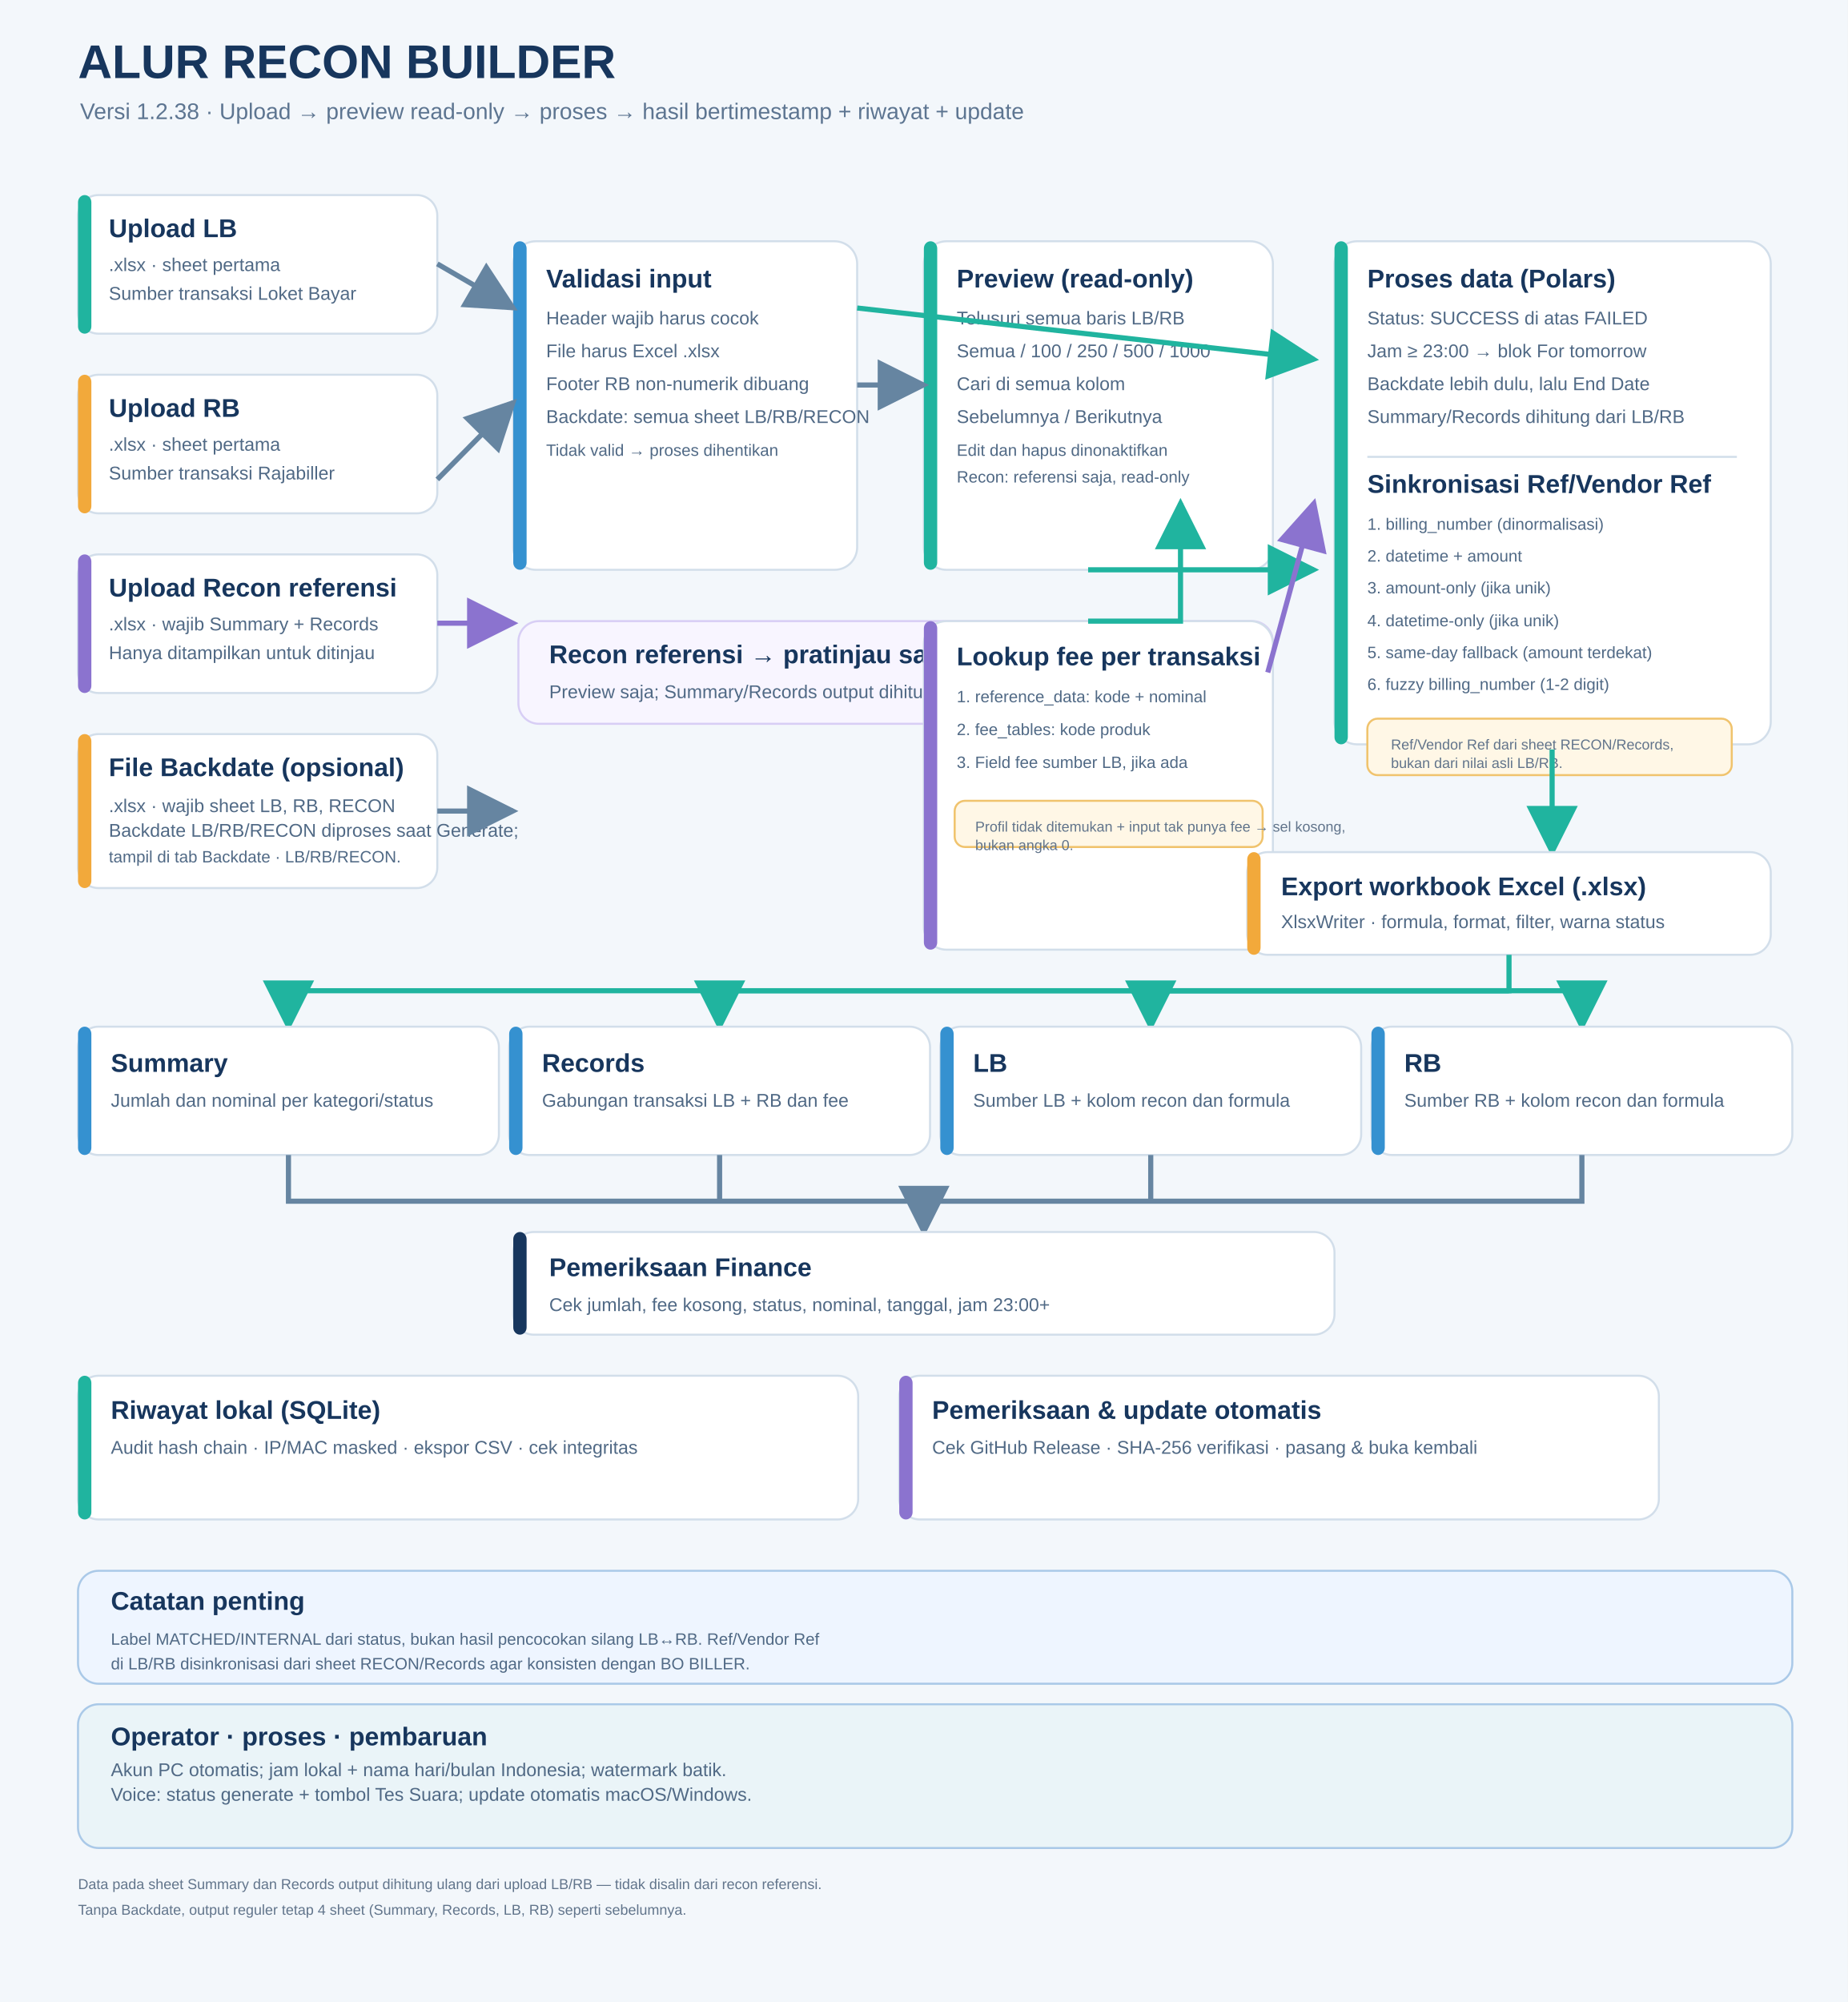
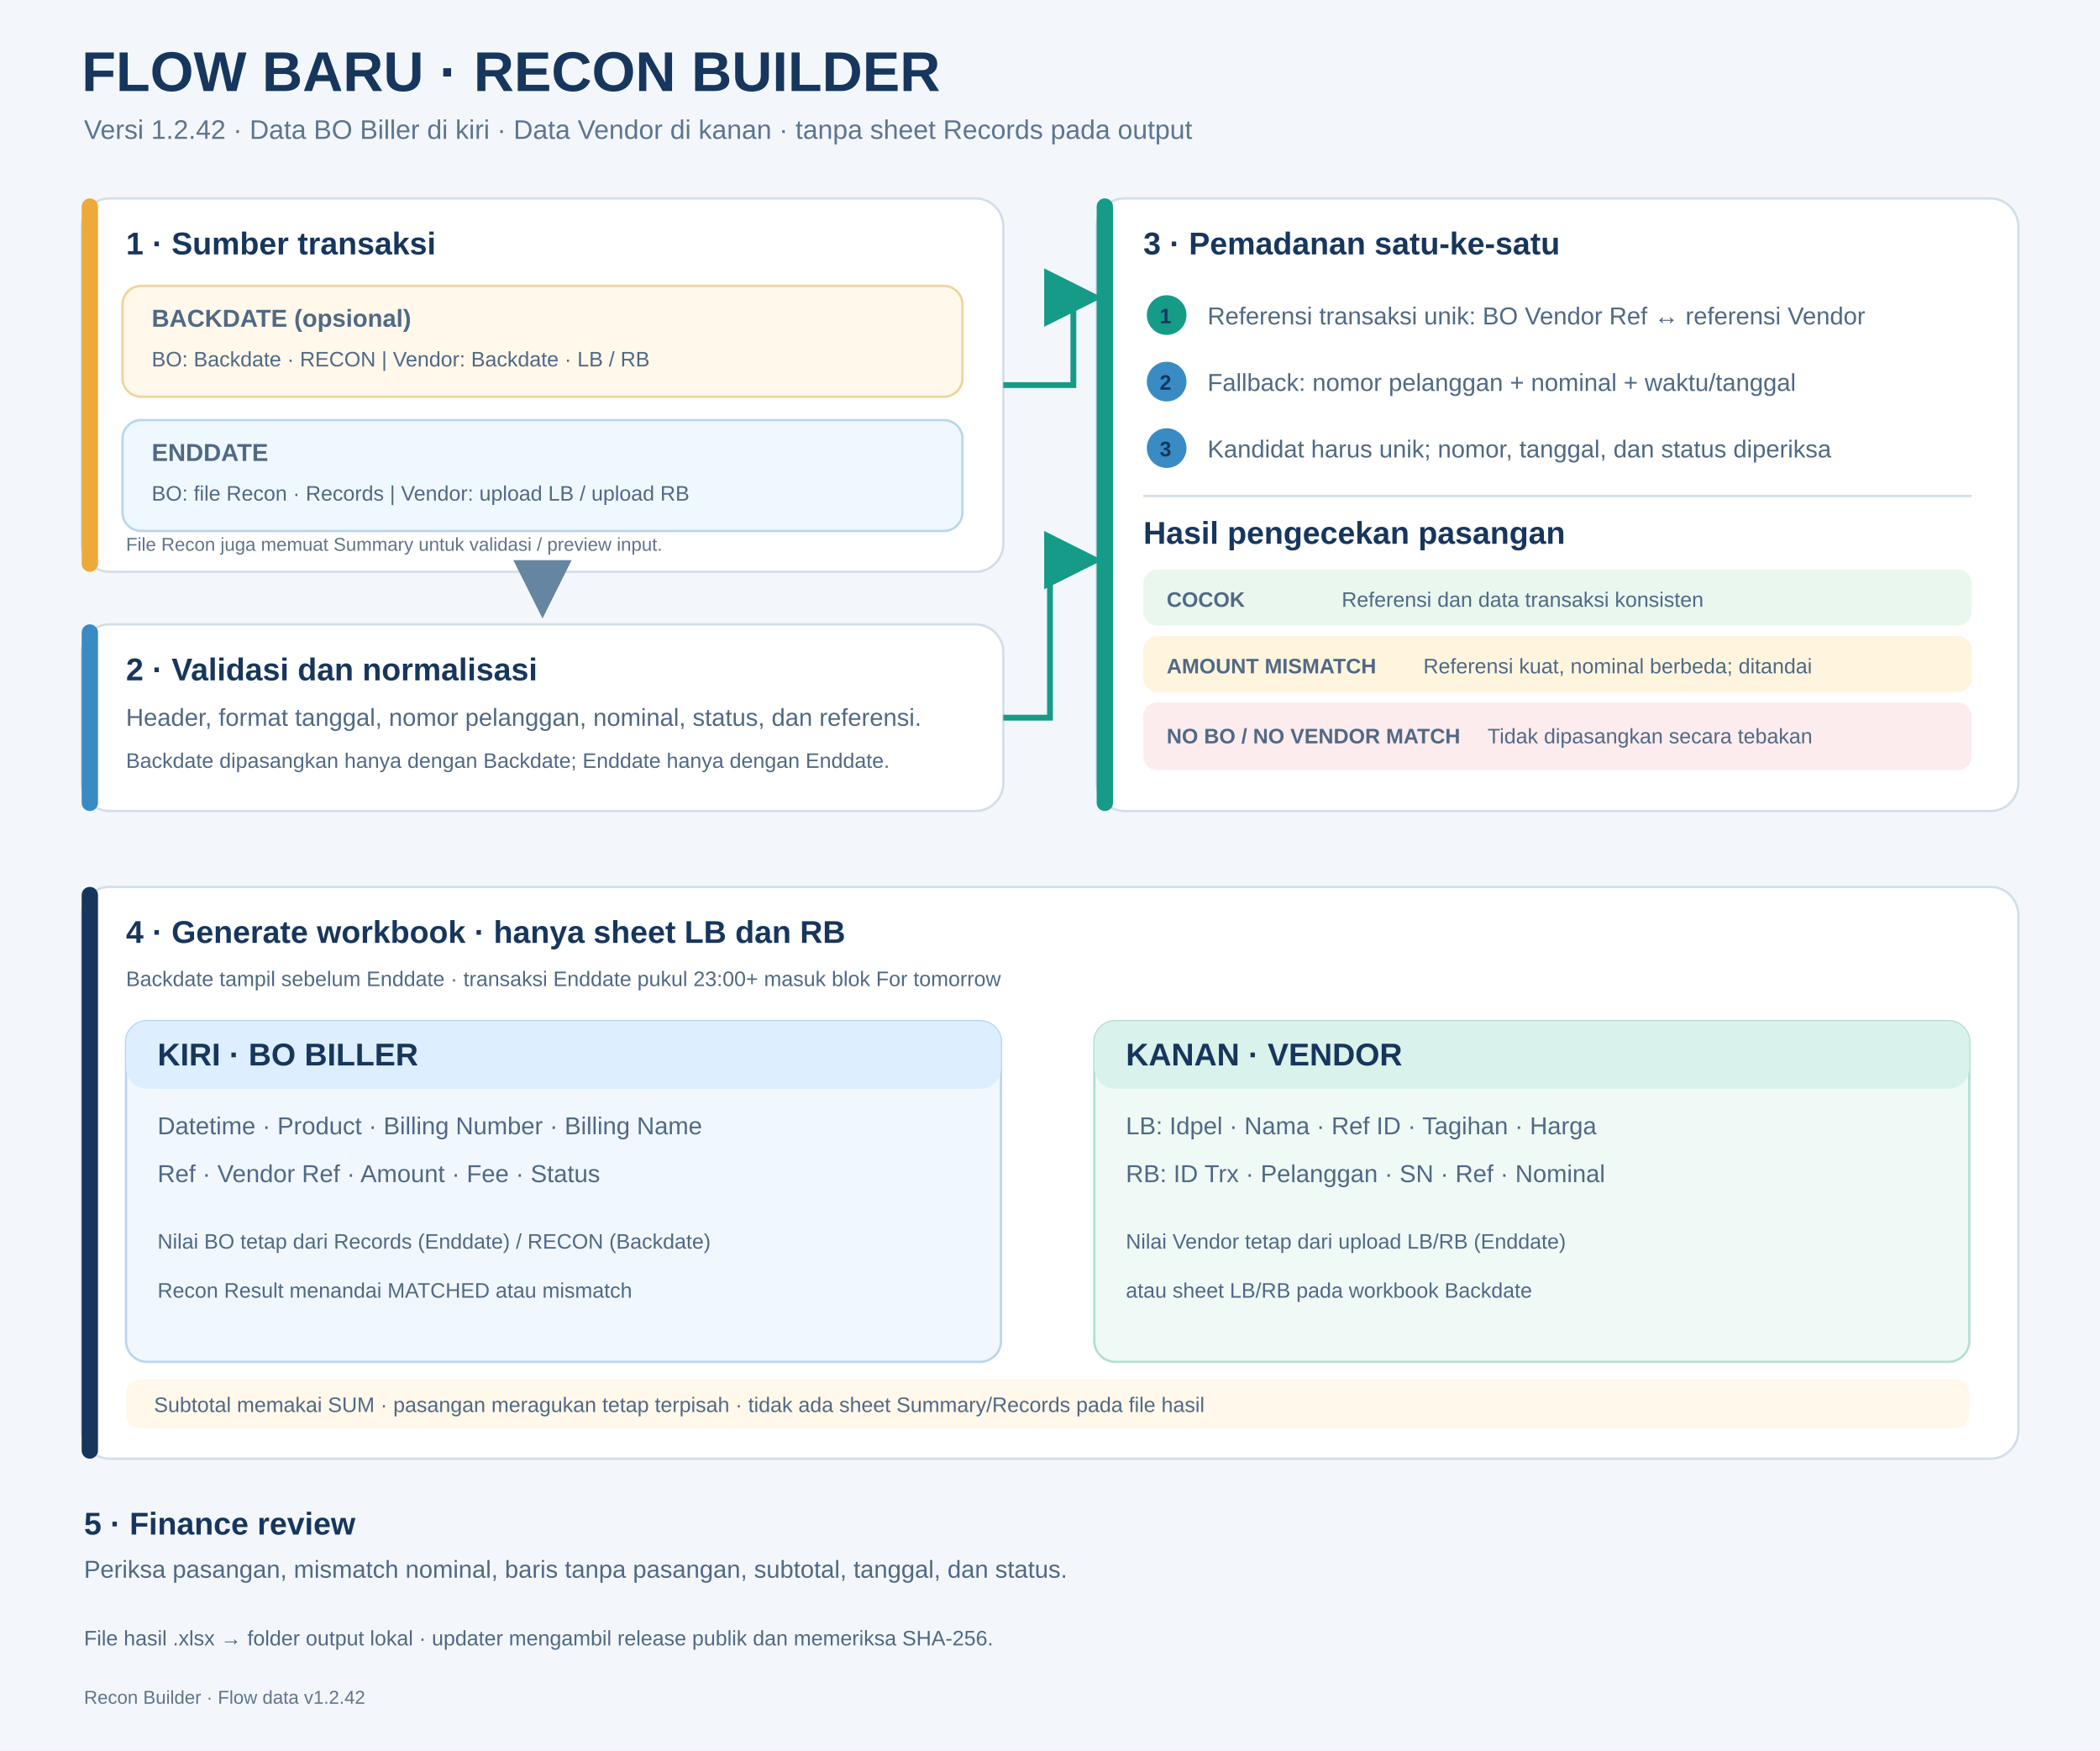
- <svg xmlns="http://www.w3.org/2000/svg" width="1800" height="1950" viewBox="0 0 1800 1950">
+ <svg xmlns="http://www.w3.org/2000/svg" width="1800" height="1500" viewBox="0 0 1800 1500">
  <defs>
    <marker id="arrow" markerWidth="12" markerHeight="12" refX="10" refY="6" orient="auto">
      <path d="M1 1 L11 6 L1 11 Z" fill="#6685a1" />
    </marker>
-     <marker id="arrow-purple" markerWidth="12" markerHeight="12" refX="10" refY="6" orient="auto">
-       <path d="M1 1 L11 6 L1 11 Z" fill="#8b73cf" />
-     </marker>
    <marker id="arrow-teal" markerWidth="12" markerHeight="12" refX="10" refY="6" orient="auto">
-       <path d="M1 1 L11 6 L1 11 Z" fill="#20b49f" />
+       <path d="M1 1 L11 6 L1 11 Z" fill="#159b87" />
    </marker>
    <style>
      text { font-family: Arial, Helvetica, sans-serif; fill: #17365d; }
-       .title { font-size: 46px; font-weight: 700; }
-       .subtitle { font-size: 22px; fill: #5d7591; }
-       .heading { font-size: 25px; font-weight: 700; }
-       .body { font-size: 18px; fill: #506985; }
-       .small { font-size: 16px; fill: #506985; }
-       .tiny { font-size: 14px; fill: #61748B; }
-       .card { fill: #ffffff; stroke: #d2deea; stroke-width: 2; }
-       .connector { fill: none; stroke: #6685a1; stroke-width: 5; marker-end: url(#arrow); }
-       .reference { fill: none; stroke: #8b73cf; stroke-width: 5; marker-end: url(#arrow-purple); }
-       .teal-connector { fill: none; stroke: #20b49f; stroke-width: 5; marker-end: url(#arrow-teal); }
+       .title { font-size: 48px; font-weight: 700; }
+       .subtitle { font-size: 23px; fill: #5d7591; }
+       .heading { font-size: 27px; font-weight: 700; }
+       .body { font-size: 21px; fill: #506985; }
+       .small { font-size: 18px; fill: #506985; }
+       .tiny { font-size: 16px; fill: #61748b; }
+       .card { fill: #fff; stroke: #d2deea; stroke-width: 2; }
+       .line { fill: none; stroke: #6685a1; stroke-width: 5; marker-end: url(#arrow); }
+       .teal { fill: none; stroke: #159b87; stroke-width: 5; marker-end: url(#arrow-teal); }
    </style>
  </defs>
-   <rect width="1800" height="1950" fill="#f3f7fb" />
-   <text x="76" y="76" class="title">ALUR RECON BUILDER</text>
-   <text x="78" y="116" class="subtitle">Versi 1.2.38 · Upload → preview read-only → proses → hasil bertimestamp + riwayat + update</text>
-   <rect x="76" y="190" width="350" height="135" rx="20" class="card" />
-   <rect x="76" y="190" width="13" height="135" rx="7" fill="#20b49f" />
-   <text x="106" y="231" class="heading">Upload LB</text>
-   <text x="106" y="264" class="body">.xlsx · sheet pertama</text>
-   <text x="106" y="292" class="body">Sumber transaksi Loket Bayar</text>
-   <rect x="76" y="365" width="350" height="135" rx="20" class="card" />
-   <rect x="76" y="365" width="13" height="135" rx="7" fill="#f2a93b" />
-   <text x="106" y="406" class="heading">Upload RB</text>
-   <text x="106" y="439" class="body">.xlsx · sheet pertama</text>
-   <text x="106" y="467" class="body">Sumber transaksi Rajabiller</text>
-   <rect x="76" y="540" width="350" height="135" rx="20" class="card" />
-   <rect x="76" y="540" width="13" height="135" rx="7" fill="#8b73cf" />
-   <text x="106" y="581" class="heading">Upload Recon referensi</text>
-   <text x="106" y="614" class="body">.xlsx · wajib Summary + Records</text>
-   <text x="106" y="642" class="body">Hanya ditampilkan untuk ditinjau</text>
-   <rect x="76" y="715" width="350" height="150" rx="20" class="card" />
-   <rect x="76" y="715" width="13" height="150" rx="7" fill="#f2a93b" />
-   <text x="106" y="756" class="heading">File Backdate (opsional)</text>
-   <text x="106" y="791" class="body">.xlsx · wajib sheet LB, RB, RECON</text>
-   <text x="106" y="815" class="body">Backdate LB/RB/RECON diproses saat Generate;</text>
-   <text x="106" y="840" class="small">tampil di tab Backdate · LB/RB/RECON.</text>
-   <rect x="500" y="235" width="335" height="320" rx="22" class="card" />
-   <rect x="500" y="235" width="13" height="320" rx="7" fill="#3591d0" />
-   <text x="532" y="280" class="heading">Validasi input</text>
-   <text x="532" y="316" class="body">Header wajib harus cocok</text>
-   <text x="532" y="348" class="body">File harus Excel .xlsx</text>
-   <text x="532" y="380" class="body">Footer RB non-numerik dibuang</text>
-   <text x="532" y="412" class="body">Backdate: semua sheet LB/RB/RECON</text>
-   <text x="532" y="444" class="small">Tidak valid → proses dihentikan</text>
-   <rect x="900" y="235" width="340" height="320" rx="22" class="card" />
-   <rect x="900" y="235" width="13" height="320" rx="7" fill="#20b49f" />
-   <text x="932" y="280" class="heading">Preview (read-only)</text>
-   <text x="932" y="316" class="body">Telusuri semua baris LB/RB</text>
-   <text x="932" y="348" class="body">Semua / 100 / 250 / 500 / 1000</text>
-   <text x="932" y="380" class="body">Cari di semua kolom</text>
-   <text x="932" y="412" class="body">Sebelumnya / Berikutnya</text>
-   <text x="932" y="444" class="small">Edit dan hapus dinonaktifkan</text>
-   <text x="932" y="470" class="small">Recon: referensi saja, read-only</text>
-   <rect x="505" y="605" width="735" height="100" rx="20" fill="#f8f5ff" stroke="#d8cef5" stroke-width="2" />
-   <text x="535" y="646" class="heading">Recon referensi → pratinjau saja</text>
-   <text x="535" y="680" class="body">Preview saja; Summary/Records output dihitung ulang dari upload LB/RB.</text>
-   <path d="M426 257 L500 300" class="connector" />
-   <path d="M426 467 L500 392" class="connector" />
-   <path d="M426 607 L500 607" class="reference" />
-   <path d="M426 790 L500 790" class="connector" />
-   <path d="M835 375 L900 375" class="connector" />
-   <rect x="1300" y="235" width="425" height="490" rx="22" class="card" />
-   <rect x="1300" y="235" width="13" height="490" rx="7" fill="#20b49f" />
-   <text x="1332" y="280" class="heading">Proses data (Polars)</text>
-   <text x="1332" y="316" class="body">Status: SUCCESS di atas FAILED</text>
-   <text x="1332" y="348" class="body">Jam ≥ 23:00 → blok For tomorrow</text>
-   <text x="1332" y="380" class="body">Backdate lebih dulu, lalu End Date</text>
-   <text x="1332" y="412" class="body">Summary/Records dihitung dari LB/RB</text>
-   <line x1="1332" y1="445" x2="1692" y2="445" stroke="#d2deea" stroke-width="2" />
-   <text x="1332" y="480" class="heading">Sinkronisasi Ref/Vendor Ref</text>
-   <text x="1332" y="516" class="small">1. billing_number (dinormalisasi)</text>
-   <text x="1332" y="547" class="small">2. datetime + amount</text>
-   <text x="1332" y="578" class="small">3. amount-only (jika unik)</text>
-   <text x="1332" y="610" class="small">4. datetime-only (jika unik)</text>
-   <text x="1332" y="641" class="small">5. same-day fallback (amount terdekat)</text>
-   <text x="1332" y="672" class="small">6. fuzzy billing_number (1-2 digit)</text>
-   <rect x="1332" y="700" width="355" height="55" rx="10" fill="#fff7e6" stroke="#f0c36d" stroke-width="2" />
-   <text x="1355" y="730" class="tiny">Ref/Vendor Ref dari sheet RECON/Records,</text>
-   <text x="1355" y="748" class="tiny">bukan dari nilai asli LB/RB.</text>
-   <rect x="900" y="605" width="340" height="320" rx="22" class="card" />
-   <rect x="900" y="605" width="13" height="320" rx="7" fill="#8b73cf" />
-   <text x="932" y="648" class="heading">Lookup fee per transaksi</text>
-   <text x="932" y="684" class="small">1. reference_data: kode + nominal</text>
-   <text x="932" y="716" class="small">2. fee_tables: kode produk</text>
-   <text x="932" y="748" class="small">3. Field fee sumber LB, jika ada</text>
-   <rect x="930" y="780" width="300" height="45" rx="10" fill="#fff7e6" stroke="#f0c36d" stroke-width="2" />
-   <text x="950" y="810" class="tiny">Profil tidak ditemukan + input tak punya fee → sel kosong,</text>
-   <text x="950" y="828" class="tiny">bukan angka 0.</text>
-   <path d="M1060 555 L1280 555" class="teal-connector" />
-   <path d="M835 300 L1280 350" class="teal-connector" />
-   <path d="M1235 655 L1280 490" class="reference" />
-   <path d="M1060 605 L1150 605 L1150 490" class="teal-connector" />
-   <path d="M1512 730 L1512 830" class="teal-connector" />
-   <rect x="1215" y="830" width="510" height="100" rx="20" class="card" />
-   <rect x="1215" y="830" width="13" height="100" rx="7" fill="#f2a93b" />
-   <text x="1248" y="872" class="heading">Export workbook Excel (.xlsx)</text>
-   <text x="1248" y="904" class="body">XlsxWriter · formula, format, filter, warna status</text>
-   <path d="M1470 930 L1470 965 L281 965 L281 1000" class="teal-connector" />
-   <path d="M1470 965 L701 965 L701 1000" class="teal-connector" />
-   <path d="M1470 965 L1121 965 L1121 1000" class="teal-connector" />
-   <path d="M1470 965 L1541 965 L1541 1000" class="teal-connector" />
-   <rect x="76" y="1000" width="410" height="125" rx="20" class="card" />
-   <rect x="76" y="1000" width="13" height="125" rx="7" fill="#3591d0" />
-   <text x="108" y="1044" class="heading">Summary</text>
-   <text x="108" y="1078" class="body">Jumlah dan nominal per kategori/status</text>
-   <rect x="496" y="1000" width="410" height="125" rx="20" class="card" />
-   <rect x="496" y="1000" width="13" height="125" rx="7" fill="#3591d0" />
-   <text x="528" y="1044" class="heading">Records</text>
-   <text x="528" y="1078" class="body">Gabungan transaksi LB + RB dan fee</text>
-   <rect x="916" y="1000" width="410" height="125" rx="20" class="card" />
-   <rect x="916" y="1000" width="13" height="125" rx="7" fill="#3591d0" />
-   <text x="948" y="1044" class="heading">LB</text>
-   <text x="948" y="1078" class="body">Sumber LB + kolom recon dan formula</text>
-   <rect x="1336" y="1000" width="410" height="125" rx="20" class="card" />
-   <rect x="1336" y="1000" width="13" height="125" rx="7" fill="#3591d0" />
-   <text x="1368" y="1044" class="heading">RB</text>
-   <text x="1368" y="1078" class="body">Sumber RB + kolom recon dan formula</text>
-   <path d="M281 1125 L281 1170 L900 1170 L900 1200" class="connector" />
-   <path d="M701 1125 L701 1170" fill="none" stroke="#6685a1" stroke-width="5" />
-   <path d="M1121 1125 L1121 1170" fill="none" stroke="#6685a1" stroke-width="5" />
-   <path d="M1541 1125 L1541 1170 L900 1170" fill="none" stroke="#6685a1" stroke-width="5" />
-   <rect x="500" y="1200" width="800" height="100" rx="20" class="card" />
-   <rect x="500" y="1200" width="13" height="100" rx="7" fill="#17365d" />
-   <text x="535" y="1243" class="heading">Pemeriksaan Finance</text>
-   <text x="535" y="1277" class="body">Cek jumlah, fee kosong, status, nominal, tanggal, jam 23:00+</text>
-   <rect x="76" y="1340" width="760" height="140" rx="20" class="card" />
-   <rect x="76" y="1340" width="13" height="140" rx="7" fill="#20b49f" />
-   <text x="108" y="1382" class="heading">Riwayat lokal (SQLite)</text>
-   <text x="108" y="1416" class="body">Audit hash chain · IP/MAC masked · ekspor CSV · cek integritas</text>
-   <rect x="876" y="1340" width="740" height="140" rx="20" class="card" />
-   <rect x="876" y="1340" width="13" height="140" rx="7" fill="#8b73cf" />
-   <text x="908" y="1382" class="heading">Pemeriksaan &amp; update otomatis</text>
-   <text x="908" y="1416" class="body">Cek GitHub Release · SHA-256 verifikasi · pasang &amp; buka kembali</text>
-   <rect x="76" y="1530" width="1670" height="110" rx="20" fill="#eef5ff" stroke="#aac9e8" stroke-width="2" />
-   <text x="108" y="1568" class="heading">Catatan penting</text>
-   <text x="108" y="1602" class="small">Label MATCHED/INTERNAL dari status, bukan hasil pencocokan silang LB↔RB. Ref/Vendor Ref</text>
-   <text x="108" y="1626" class="small">di LB/RB disinkronisasi dari sheet RECON/Records agar konsisten dengan BO BILLER.</text>
-   <rect x="76" y="1660" width="1670" height="140" rx="20" fill="#eaf4f8" stroke="#aac9e8" stroke-width="2" />
-   <text x="108" y="1700" class="heading">Operator · proses · pembaruan</text>
-   <text x="108" y="1730" class="body">Akun PC otomatis; jam lokal + nama hari/bulan Indonesia; watermark batik.</text>
-   <text x="108" y="1754" class="body">Voice: status generate + tombol Tes Suara; update otomatis macOS/Windows.</text>
-   <text x="76" y="1840" class="tiny">Data pada sheet Summary dan Records output dihitung ulang dari upload LB/RB — tidak disalin dari recon referensi.</text>
-   <text x="76" y="1865" class="tiny">Tanpa Backdate, output reguler tetap 4 sheet (Summary, Records, LB, RB) seperti sebelumnya.</text>
+   <rect width="1800" height="1500" fill="#f3f7fb" />
+   <text x="70" y="78" class="title">FLOW BARU · RECON BUILDER</text>
+   <text x="72" y="119" class="subtitle">Versi 1.2.42 · Data BO Biller di kiri · Data Vendor di kanan · tanpa sheet Records pada output</text>
+   <rect x="70" y="170" width="790" height="320" rx="24" class="card" />
+   <rect x="70" y="170" width="14" height="320" rx="7" fill="#edaa39" />
+   <text x="108" y="218" class="heading">1 · Sumber transaksi</text>
+   <rect x="105" y="245" width="720" height="95" rx="16" fill="#fff8eb" stroke="#efd39c" stroke-width="2" />
+   <text x="130" y="280" class="body" font-weight="700">BACKDATE (opsional)</text>
+   <text x="130" y="314" class="small">BO: Backdate · RECON  |  Vendor: Backdate · LB / RB</text>
+   <rect x="105" y="360" width="720" height="95" rx="16" fill="#eff8ff" stroke="#b9d6ed" stroke-width="2" />
+   <text x="130" y="395" class="body" font-weight="700">ENDDATE</text>
+   <text x="130" y="429" class="small">BO: file Recon · Records  |  Vendor: upload LB / upload RB</text>
+   <text x="108" y="472" class="tiny">File Recon juga memuat Summary untuk validasi / preview input.</text>
+   <rect x="70" y="535" width="790" height="160" rx="24" class="card" />
+   <rect x="70" y="535" width="14" height="160" rx="7" fill="#398bc4" />
+   <text x="108" y="583" class="heading">2 · Validasi dan normalisasi</text>
+   <text x="108" y="622" class="body">Header, format tanggal, nomor pelanggan, nominal, status, dan referensi.</text>
+   <text x="108" y="658" class="small">Backdate dipasangkan hanya dengan Backdate; Enddate hanya dengan Enddate.</text>
+   <rect x="940" y="170" width="790" height="525" rx="24" class="card" />
+   <rect x="940" y="170" width="14" height="525" rx="7" fill="#159b87" />
+   <text x="980" y="218" class="heading">3 · Pemadanan satu-ke-satu</text>
+   <circle cx="1000" cy="270" r="17" fill="#159b87" />
+   <text x="994" y="277" font-size="18" fill="#fff" font-weight="700">1</text>
+   <text x="1035" y="278" class="body">Referensi transaksi unik: BO Vendor Ref ↔ referensi Vendor</text>
+   <circle cx="1000" cy="327" r="17" fill="#398bc4" />
+   <text x="994" y="334" font-size="18" fill="#fff" font-weight="700">2</text>
+   <text x="1035" y="335" class="body">Fallback: nomor pelanggan + nominal + waktu/tanggal</text>
+   <circle cx="1000" cy="384" r="17" fill="#398bc4" />
+   <text x="994" y="391" font-size="18" fill="#fff" font-weight="700">3</text>
+   <text x="1035" y="392" class="body">Kandidat harus unik; nomor, tanggal, dan status diperiksa</text>
+   <line x1="980" y1="425" x2="1690" y2="425" stroke="#d2deea" stroke-width="2" />
+   <text x="980" y="466" class="heading">Hasil pengecekan pasangan</text>
+   <rect x="980" y="488" width="710" height="48" rx="12" fill="#eaf7ee" />
+   <text x="1000" y="520" class="small" font-weight="700">COCOK</text>
+   <text x="1150" y="520" class="small">Referensi dan data transaksi konsisten</text>
+   <rect x="980" y="545" width="710" height="48" rx="12" fill="#fff5df" />
+   <text x="1000" y="577" class="small" font-weight="700">AMOUNT MISMATCH</text>
+   <text x="1220" y="577" class="small">Referensi kuat, nominal berbeda; ditandai</text>
+   <rect x="980" y="602" width="710" height="58" rx="12" fill="#fceced" />
+   <text x="1000" y="637" class="small" font-weight="700">NO BO / NO VENDOR MATCH</text>
+   <text x="1275" y="637" class="small">Tidak dipasangkan secara tebakan</text>
+   <path d="M860 330 L920 330 L920 255 L940 255" class="teal" />
+   <path d="M465 490 L465 525" class="line" />
+   <path d="M860 615 L900 615 L900 480 L940 480" class="teal" />
+   <rect x="70" y="760" width="1660" height="490" rx="24" class="card" />
+   <rect x="70" y="760" width="14" height="490" rx="7" fill="#17365d" />
+   <text x="108" y="808" class="heading">4 · Generate workbook · hanya sheet LB dan RB</text>
+   <text x="108" y="845" class="small">Backdate tampil sebelum Enddate · transaksi Enddate pukul 23:00+ masuk blok For tomorrow</text>
+   <rect x="108" y="875" width="750" height="292" rx="18" fill="#f0f7ff" stroke="#b9d6ed" stroke-width="2" />
+   <rect x="108" y="875" width="750" height="58" rx="18" fill="#dceeff" />
+   <text x="135" y="913" class="heading">KIRI · BO BILLER</text>
+   <text x="135" y="972" class="body">Datetime · Product · Billing Number · Billing Name</text>
+   <text x="135" y="1013" class="body">Ref · Vendor Ref · Amount · Fee · Status</text>
+   <text x="135" y="1070" class="small">Nilai BO tetap dari Records (Enddate) / RECON (Backdate)</text>
+   <text x="135" y="1112" class="small">Recon Result menandai MATCHED atau mismatch</text>
+   <rect x="938" y="875" width="750" height="292" rx="18" fill="#effaf7" stroke="#b2dfd5" stroke-width="2" />
+   <rect x="938" y="875" width="750" height="58" rx="18" fill="#d9f2eb" />
+   <text x="965" y="913" class="heading">KANAN · VENDOR</text>
+   <text x="965" y="972" class="body">LB: Idpel · Nama · Ref ID · Tagihan · Harga</text>
+   <text x="965" y="1013" class="body">RB: ID Trx · Pelanggan · SN · Ref · Nominal</text>
+   <text x="965" y="1070" class="small">Nilai Vendor tetap dari upload LB/RB (Enddate)</text>
+   <text x="965" y="1112" class="small">atau sheet LB/RB pada workbook Backdate</text>
+   <rect x="108" y="1182" width="1580" height="42" rx="12" fill="#fff8eb" />
+   <text x="132" y="1210" class="small">Subtotal memakai SUM · pasangan meragukan tetap terpisah · tidak ada sheet Summary/Records pada file hasil</text>
+   <text x="72" y="1315" class="heading">5 · Finance review</text>
+   <text x="72" y="1352" class="body">Periksa pasangan, mismatch nominal, baris tanpa pasangan, subtotal, tanggal, dan status.</text>
+   <text x="72" y="1410" class="small">File hasil .xlsx → folder output lokal · updater mengambil release publik dan memeriksa SHA-256.</text>
+   <text x="72" y="1460" class="tiny">Recon Builder · Flow data v1.2.42</text>
</svg>
